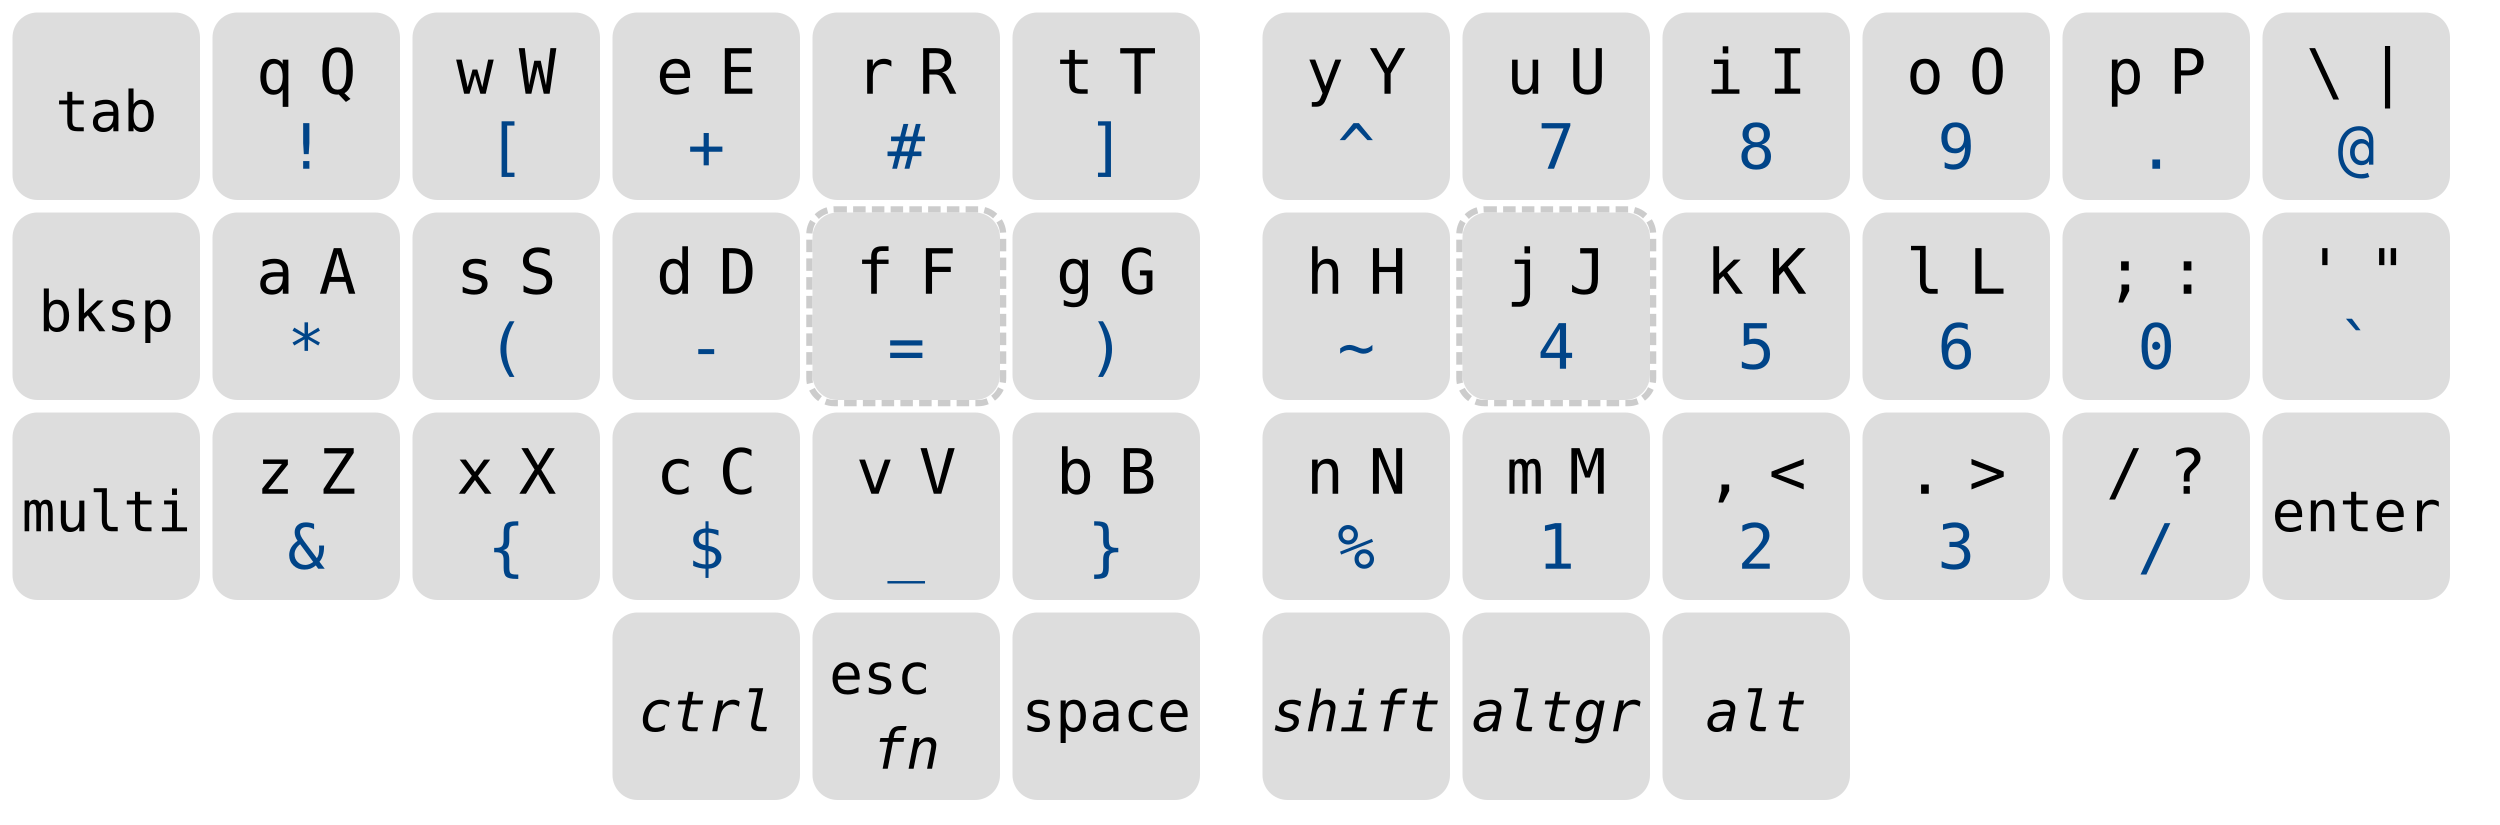
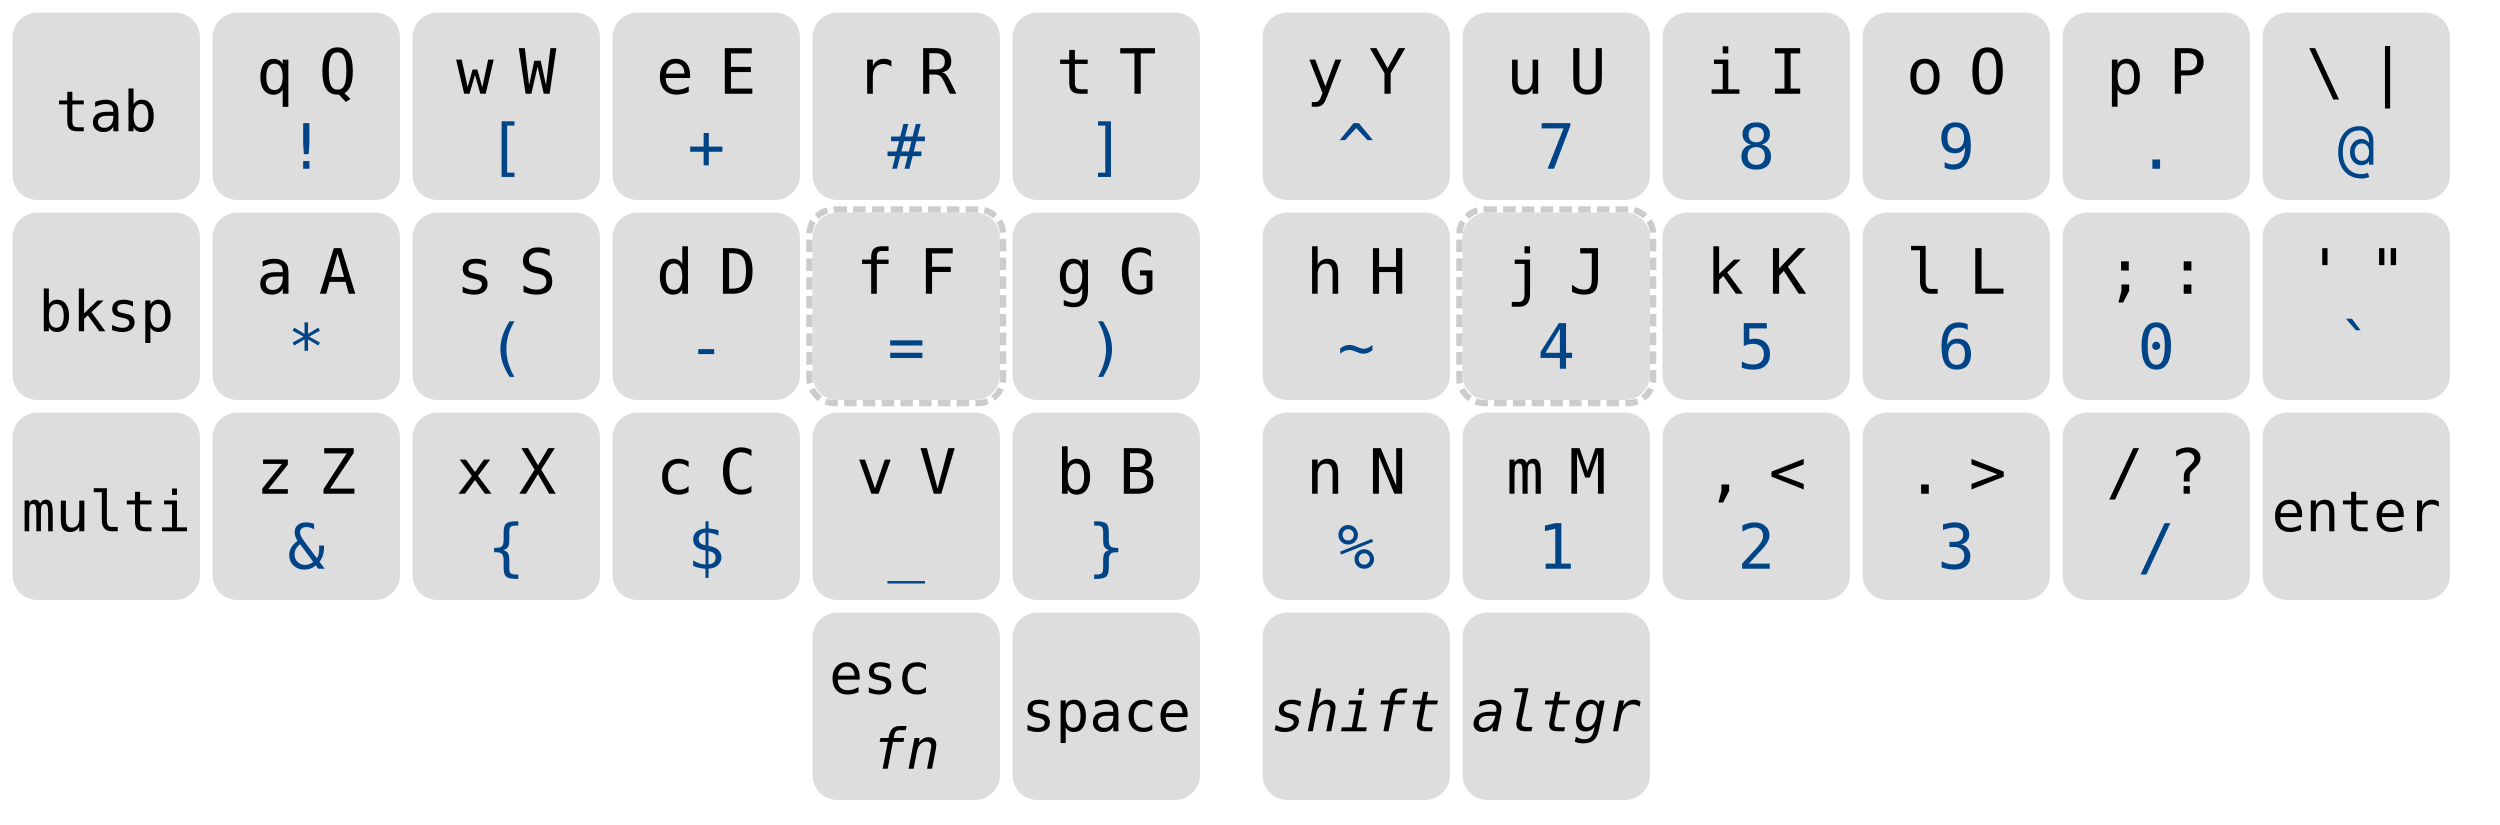
<svg xmlns="http://www.w3.org/2000/svg" width="800" height="264" version="1.1" viewBox="-2 -2 400 132">
  <defs>
    <style type="text/css">
text { font-size: 14px; text-anchor: middle; font-family: monospace; }
.mod { font-style: italic; }
.c0 { transform: translate(15px, 0); }
.c1 { transform: translate(47px, 0); }
.c2 { transform: translate(79px, 0); }
.c3 { transform: translate(111px, 0); }
.c4 { transform: translate(143px, 0); }
.c5 { transform: translate(175px, 0); }
.r0 { transform: translate(0, 19px); }
.r1 { transform: translate(0, 51px); }
.r2 { transform: translate(0, 83px); }
.r3 { transform: translate(0, 115px); }
.tiny { font-size: 9px; }
.tiny text { font-size: 9px; }

g.kb &gt; g &gt; g &gt; text:nth-child(1) {
  font-size: 10px;
  transform: translate(-2px, -6px);
  text-anchor: end;
}
g.kb &gt; g &gt; g &gt; text:nth-child(2) {
  font-size: 10px;
  transform: translate(2px, -6px);
  text-anchor: start;
}
g.kb &gt; g &gt; g &gt; text:nth-child(3) {
  font-size: 10px;
  fill: #004488;
  transform: translate(0px, 6px);
}

</style>
    <rect id="key" width="30" height="30" ry="4" fill="#ddd" />
-     <g id="3x1">
+     <g id="6x1">
      <use href="#key" x="0" y="0" />
      <use href="#key" x="32" y="0" />
      <use href="#key" x="64" y="0" />
-     </g>
-     <g id="6x1">
-       <use href="#3x1" x="0" y="0" />
-       <use href="#3x1" x="96" y="0" />
+       <use href="#key" x="96" y="0" />
+       <use href="#key" x="128" y="0" />
+       <use href="#key" x="160" y="0" />
    </g>
    <g id="left">
      <use href="#6x1" x="0" y="0" />
      <use href="#6x1" x="0" y="32" />
      <use href="#6x1" x="0" y="64" />
-       <use href="#3x1" x="96" y="96" />
+       <use href="#key" x="128" y="96" />
+       <use href="#key" x="160" y="96" />
      <rect x="127.5" y="31.5" width="31" height="31" ry="4" fill="none" stroke="#ccc" stroke-dasharray="2,1" />
    </g>
    <g id="right">
      <use href="#6x1" x="0" y="0" />
      <use href="#6x1" x="0" y="32" />
      <use href="#6x1" x="0" y="64" />
-       <use href="#3x1" x="0" y="96" />
+       <use href="#key" x="0" y="96" />
+       <use href="#key" x="32" y="96" />
      <rect x="31.5" y="31.5" width="31" height="31" ry="4" fill="none" stroke="#ccc" stroke-dasharray="2,1" />
    </g>
  </defs>
  <g class="kb" id="left-keyboard">
    <use href="#left" />
    <g class="r0">
      <text class="c0 tiny">tab</text>
      <g class="c1">
        <text>q</text>
        <text>Q</text>
        <text>!</text>
      </g>
      <g class="c2">
        <text>w</text>
        <text>W</text>
        <text>[</text>
      </g>
      <g class="c3">
        <text>e</text>
        <text>E</text>
        <text>+</text>
      </g>
      <g class="c4">
        <text>r</text>
        <text>R</text>
        <text>#</text>
      </g>
      <g class="c5">
        <text>t</text>
        <text>T</text>
        <text>]</text>
      </g>
    </g>
    <g class="r1">
      <text class="c0 tiny">bksp</text>
      <g class="c1">
        <text>a</text>
        <text>A</text>
        <text>*</text>
      </g>
      <g class="c2">
        <text>s</text>
        <text>S</text>
        <text>(</text>
      </g>
      <g class="c3">
        <text>d</text>
        <text>D</text>
        <text>-</text>
      </g>
      <g class="c4">
        <text>f</text>
        <text>F</text>
        <text>=</text>
      </g>
      <g class="c5">
        <text>g</text>
        <text>G</text>
        <text>)</text>
      </g>
    </g>
    <g class="r2">
      <text class="c0 tiny">multi</text>
      <g class="c1">
        <text>z</text>
        <text>Z</text>
        <text>&amp;</text>
      </g>
      <g class="c2">
        <text>x</text>
        <text>X</text>
        <text>{</text>
      </g>
      <g class="c3">
        <text>c</text>
        <text>C</text>
        <text>$</text>
      </g>
      <g class="c4">
        <text>v</text>
        <text>V</text>
        <text>_</text>
      </g>
      <g class="c5">
        <text>b</text>
        <text>B</text>
        <text>}</text>
      </g>
    </g>
    <g class="r3">
-       <text class="c3 tiny mod">ctrl</text>
      <text class="c4">
        <tspan x="0" dy="-6" class="tiny">esc</tspan>
        <tspan x="0" dy="12" class="tiny mod">fn</tspan>
      </text>
      <text class="c5 tiny">space</text>
    </g>
  </g>
  <g class="kb" id="right-keyboard" transform="translate(200, 0)">
    <use href="#right" />
    <g class="r0">
      <g class="c0">
        <text>y</text>
        <text>Y</text>
        <text>^</text>
      </g>
      <g class="c1">
        <text>u</text>
        <text>U</text>
        <text>7</text>
      </g>
      <g class="c2">
        <text>i</text>
        <text>I</text>
        <text>8</text>
      </g>
      <g class="c3">
        <text>o</text>
        <text>O</text>
        <text>9</text>
      </g>
      <g class="c4">
        <text>p</text>
        <text>P</text>
        <text>.</text>
      </g>
      <g class="c5">
        <text>\</text>
        <text>|</text>
        <text>@</text>
      </g>
    </g>
    <g class="r1">
      <g class="c0">
        <text>h</text>
        <text>H</text>
        <text>~</text>
      </g>
      <g class="c1">
        <text>j</text>
        <text>J</text>
        <text>4</text>
      </g>
      <g class="c2">
        <text>k</text>
        <text>K</text>
        <text>5</text>
      </g>
      <g class="c3">
        <text>l</text>
        <text>L</text>
        <text>6</text>
      </g>
      <g class="c4">
        <text>;</text>
        <text>:</text>
        <text>0</text>
      </g>
      <g class="c5">
        <text>'</text>
        <text>"</text>
        <text>`</text>
      </g>
    </g>
    <g class="r2">
      <g class="c0">
        <text>n</text>
        <text>N</text>
        <text>%</text>
      </g>
      <g class="c1">
        <text>m</text>
        <text>M</text>
        <text>1</text>
      </g>
      <g class="c2">
        <text>,</text>
        <text>&lt;</text>
        <text>2</text>
      </g>
      <g class="c3">
        <text>.</text>
        <text>&gt;</text>
        <text>3</text>
      </g>
      <g class="c4">
        <text>/</text>
        <text>?</text>
        <text>/</text>
      </g>
      <text class="c5 tiny">enter</text>
    </g>
    <g class="r3">
      <text class="c0 tiny mod">shift</text>
      <text class="c1 tiny mod">altgr</text>
-       <text class="c2 tiny mod">alt</text>
    </g>
  </g>
</svg>
